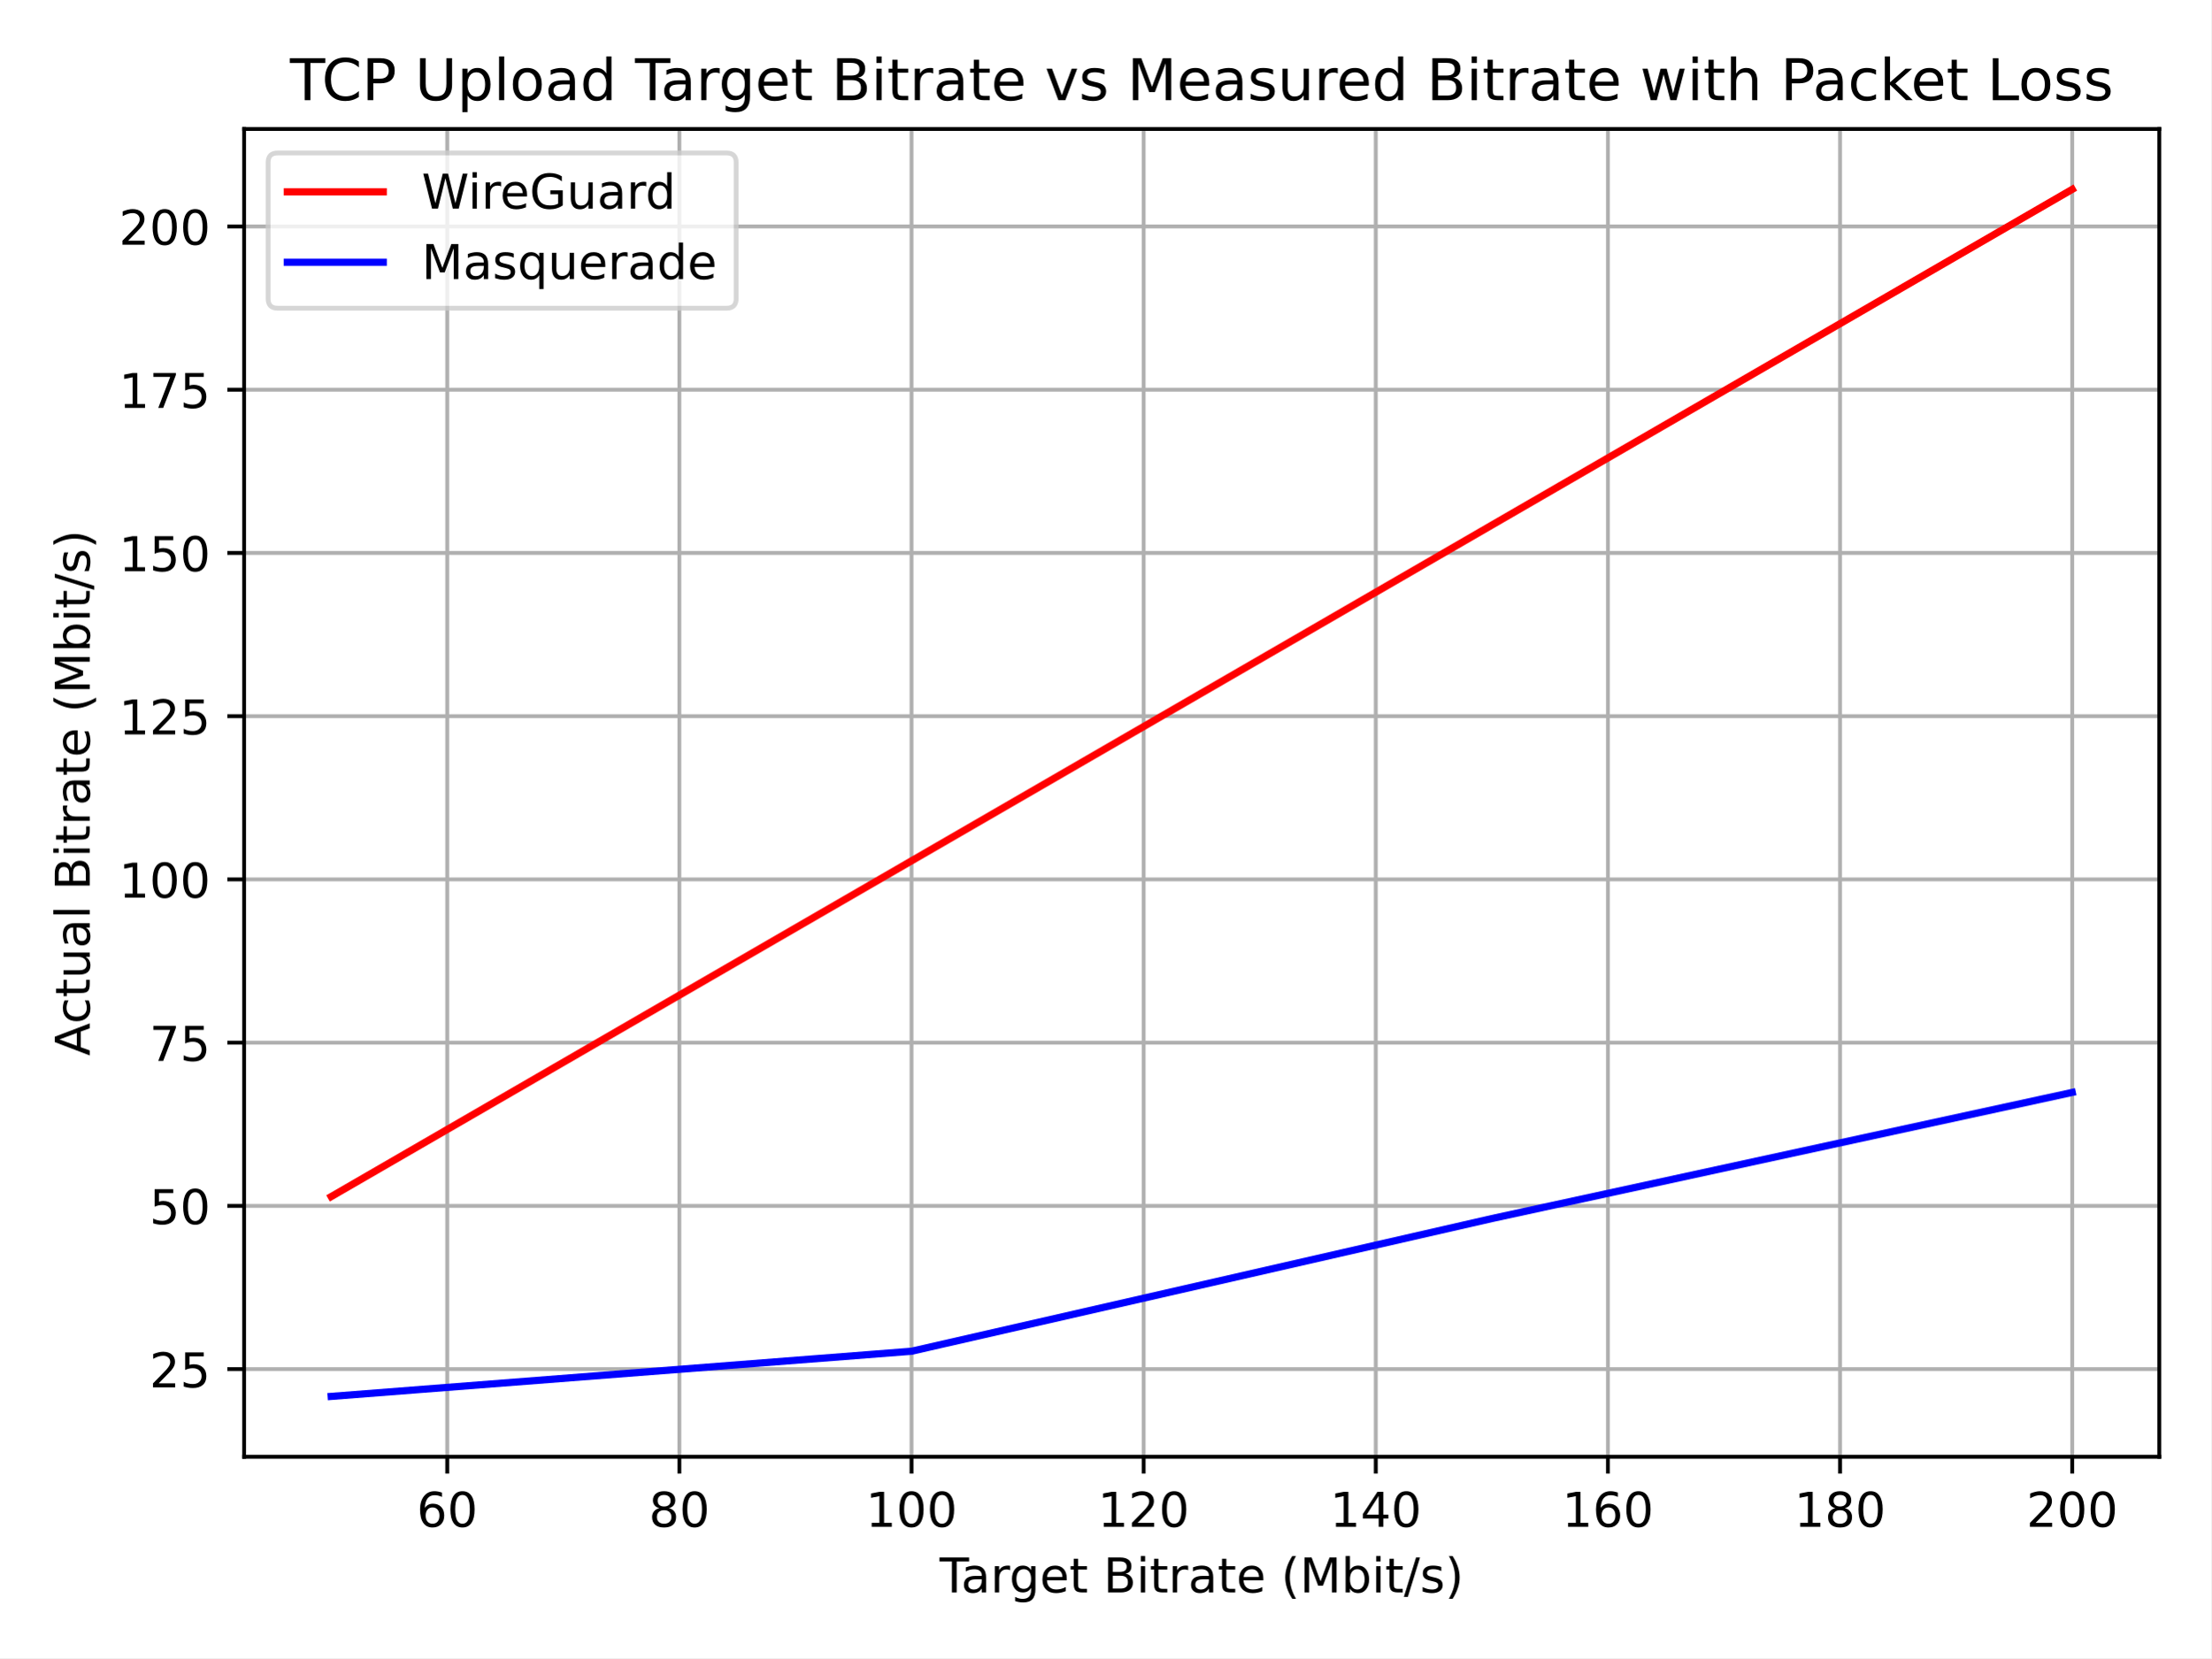
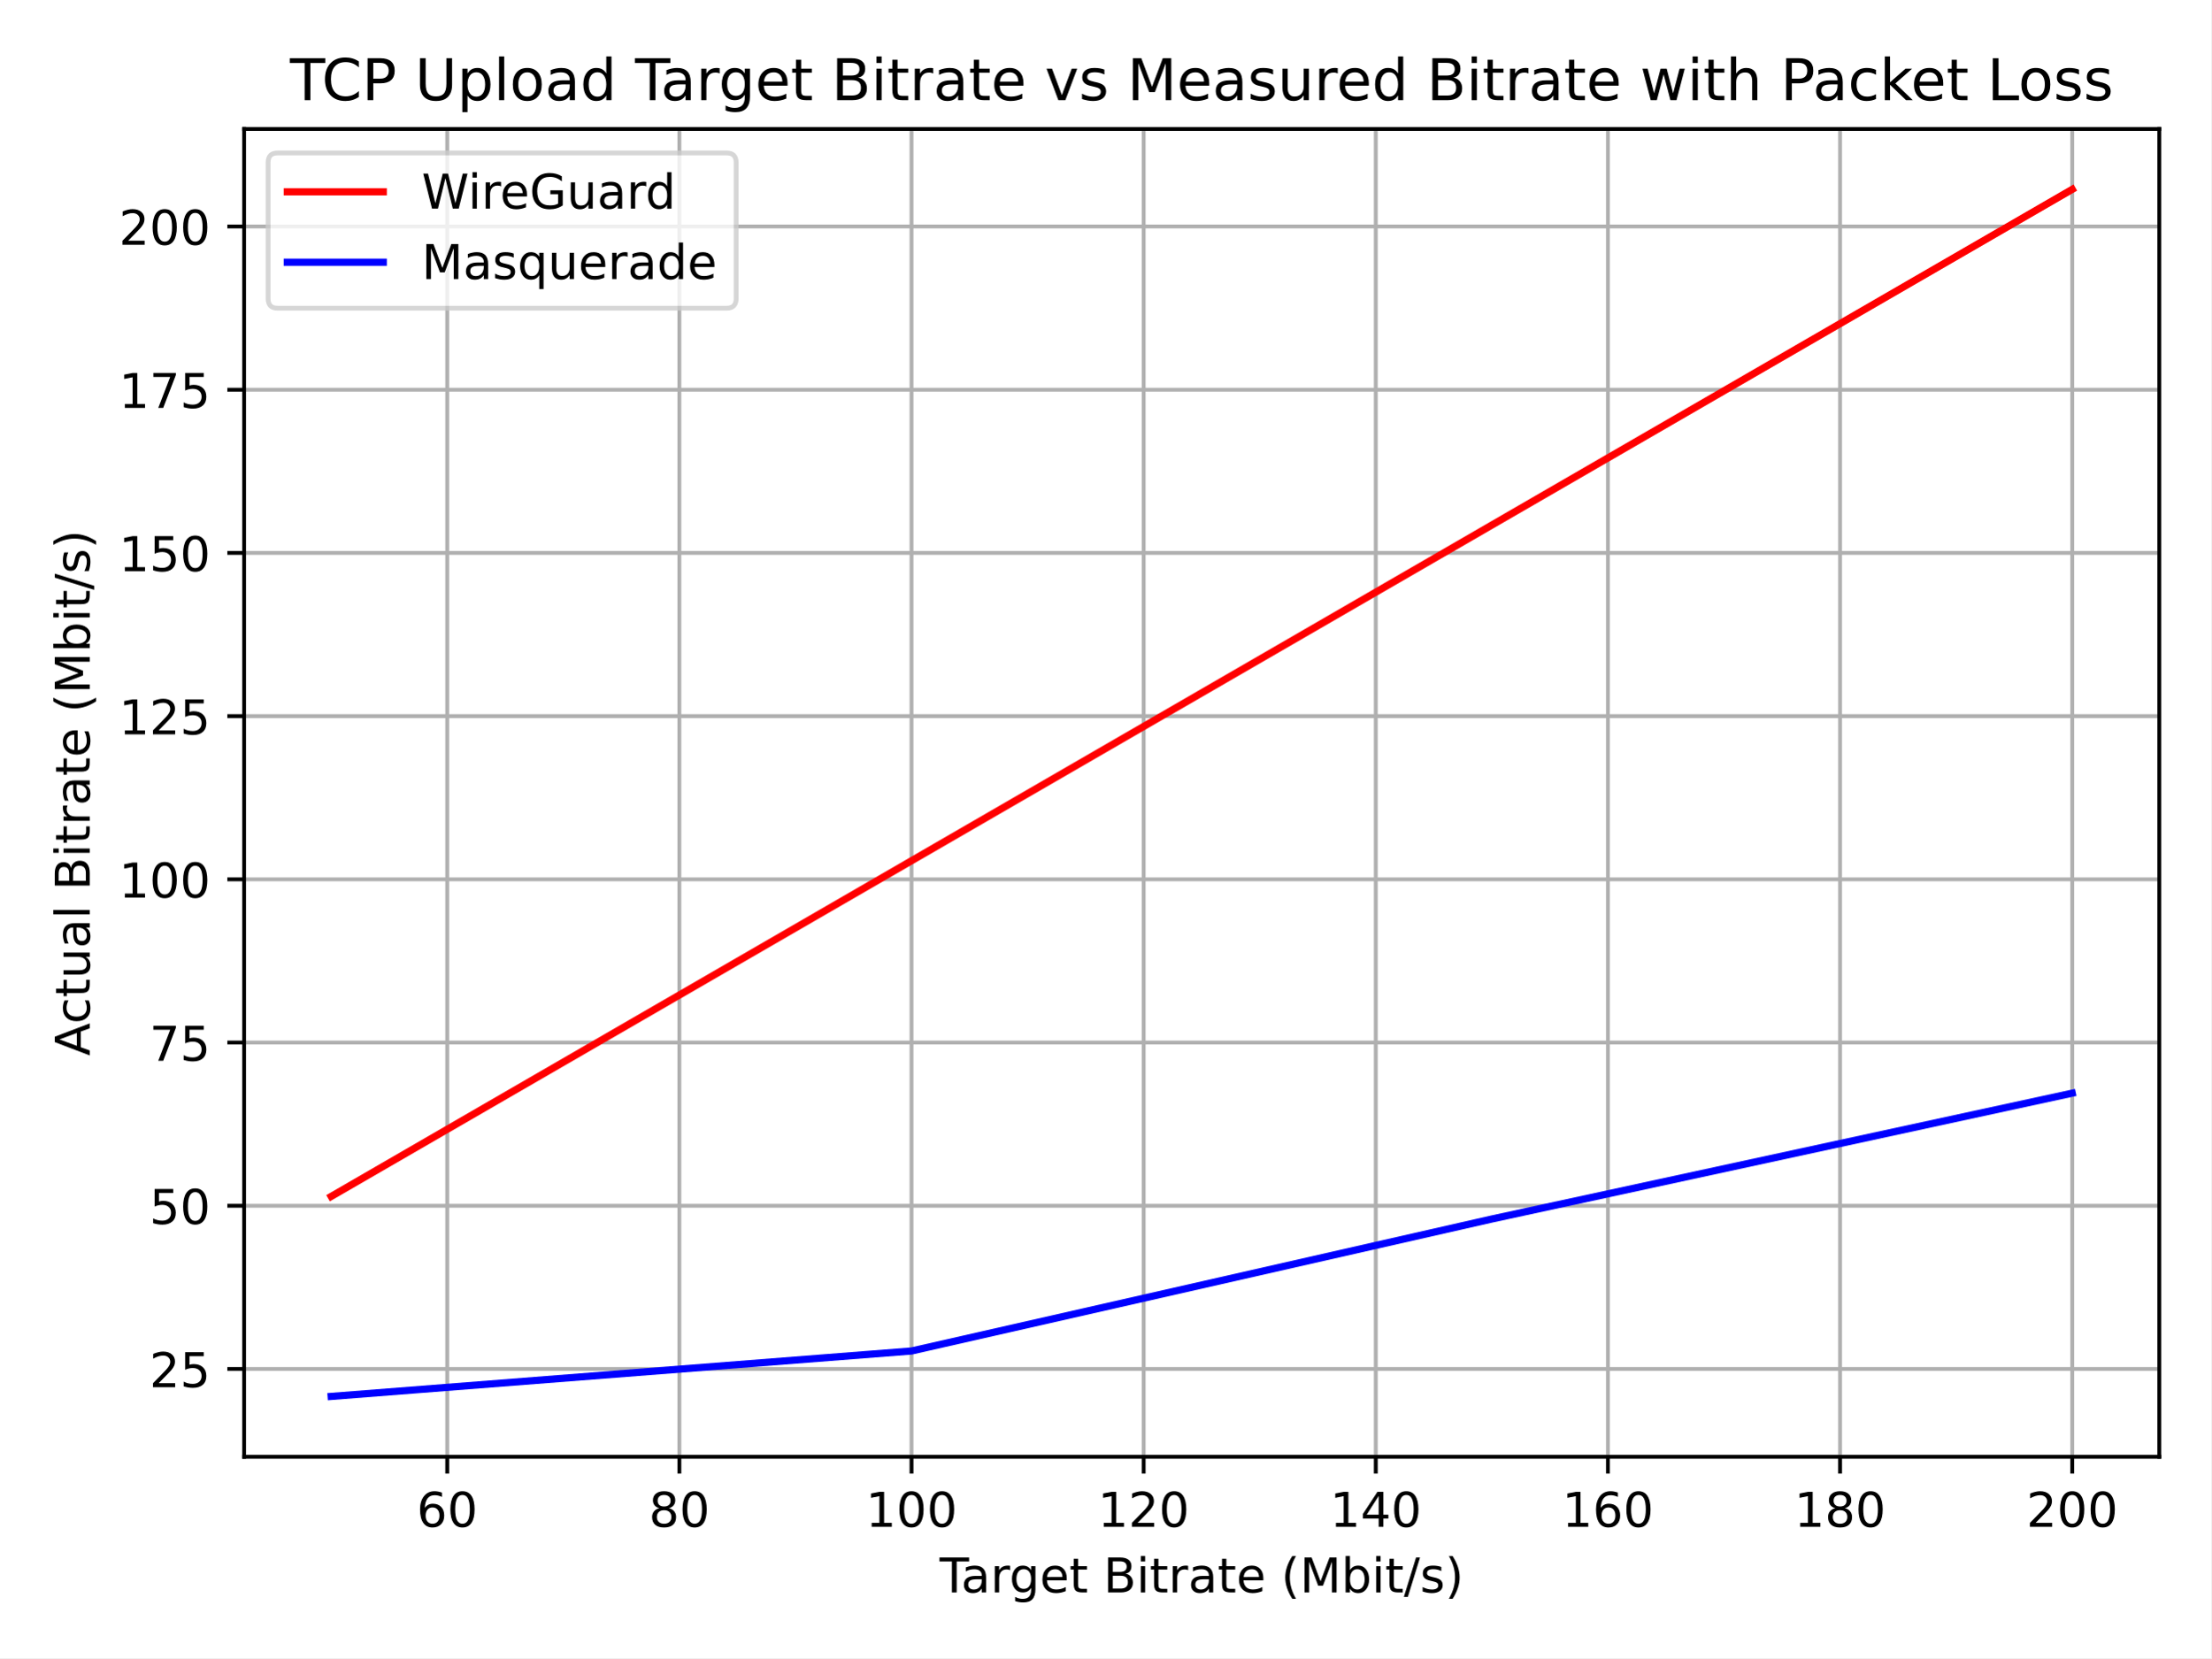
<svg xmlns="http://www.w3.org/2000/svg" xmlns:xlink="http://www.w3.org/1999/xlink" width="460.8pt" height="345.6pt" viewBox="0 0 460.8 345.6" version="1.1">
  <defs>
    <style type="text/css">*{stroke-linejoin: round; stroke-linecap: butt}</style>
  </defs>
  <g id="figure_1">
    <g id="patch_1">
      <path d="M 0 345.6  L 460.8 345.6  L 460.8 0  L 0 0  z " style="fill: #ffffff" />
    </g>
    <g id="axes_1">
      <g id="patch_2">
        <path d="M 50.87 303.64  L 450 303.64  L 450 26.88  L 50.87 26.88  z " style="fill: #ffffff" />
      </g>
      <g id="matplotlib.axis_1">
        <g id="xtick_1">
          <g id="line2d_1">
-             <path d="M 93.202 303.64  L 93.202 26.88  " clip-path="url(#pe7ff0ee450)" style="fill: none; stroke: #b0b0b0; stroke-width: 0.8; stroke-linecap: square" />
+             <path d="M 93.202 303.64  L 93.202 26.88  " clip-path="url(#p9ae1951815)" style="fill: none; stroke: #b0b0b0; stroke-width: 0.8; stroke-linecap: square" />
          </g>
          <g id="line2d_2">
            <defs>
-               <path id="m11674477fb" d="M 0 0  L 0 3.5  " style="stroke: #000000; stroke-width: 0.8" />
+               <path id="m616e48f72e" d="M 0 0  L 0 3.5  " style="stroke: #000000; stroke-width: 0.8" />
            </defs>
            <g>
-               <use xlink:href="#m11674477fb" x="93.202" y="303.64" style="stroke: #000000; stroke-width: 0.8" />
+               <use xlink:href="#m616e48f72e" x="93.202" y="303.64" style="stroke: #000000; stroke-width: 0.8" />
            </g>
          </g>
          <g id="text_1">
            <g transform="translate(86.83947 318.2384) scale(0.1 -0.1)">
              <defs>
                <path id="DejaVuSans-36" d="M 2113 2584  Q 1688 2584 1439 2293  Q 1191 2003 1191 1497  Q 1191 994 1439 701  Q 1688 409 2113 409  Q 2538 409 2786 701  Q 3034 994 3034 1497  Q 3034 2003 2786 2293  Q 2538 2584 2113 2584  z M 3366 4563  L 3366 3988  Q 3128 4100 2886 4159  Q 2644 4219 2406 4219  Q 1781 4219 1451 3797  Q 1122 3375 1075 2522  Q 1259 2794 1537 2939  Q 1816 3084 2150 3084  Q 2853 3084 3261 2657  Q 3669 2231 3669 1497  Q 3669 778 3244 343  Q 2819 -91 2113 -91  Q 1303 -91 875 529  Q 447 1150 447 2328  Q 447 3434 972 4092  Q 1497 4750 2381 4750  Q 2619 4750 2861 4703  Q 3103 4656 3366 4563  z " transform="scale(0.015625)" />
                <path id="DejaVuSans-30" d="M 2034 4250  Q 1547 4250 1301 3770  Q 1056 3291 1056 2328  Q 1056 1369 1301 889  Q 1547 409 2034 409  Q 2525 409 2770 889  Q 3016 1369 3016 2328  Q 3016 3291 2770 3770  Q 2525 4250 2034 4250  z M 2034 4750  Q 2819 4750 3233 4129  Q 3647 3509 3647 2328  Q 3647 1150 3233 529  Q 2819 -91 2034 -91  Q 1250 -91 836 529  Q 422 1150 422 2328  Q 422 3509 836 4129  Q 1250 4750 2034 4750  z " transform="scale(0.015625)" />
              </defs>
              <use xlink:href="#DejaVuSans-36" />
              <use xlink:href="#DejaVuSans-30" x="63.623" />
            </g>
          </g>
        </g>
        <g id="xtick_2">
          <g id="line2d_3">
-             <path d="M 141.581 303.64  L 141.581 26.88  " clip-path="url(#pe7ff0ee450)" style="fill: none; stroke: #b0b0b0; stroke-width: 0.8; stroke-linecap: square" />
+             <path d="M 141.581 303.64  L 141.581 26.88  " clip-path="url(#p9ae1951815)" style="fill: none; stroke: #b0b0b0; stroke-width: 0.8; stroke-linecap: square" />
          </g>
          <g id="line2d_4">
            <g>
-               <use xlink:href="#m11674477fb" x="141.581" y="303.64" style="stroke: #000000; stroke-width: 0.8" />
+               <use xlink:href="#m616e48f72e" x="141.581" y="303.64" style="stroke: #000000; stroke-width: 0.8" />
            </g>
          </g>
          <g id="text_2">
            <g transform="translate(135.2189 318.2384) scale(0.1 -0.1)">
              <defs>
                <path id="DejaVuSans-38" d="M 2034 2216  Q 1584 2216 1326 1975  Q 1069 1734 1069 1313  Q 1069 891 1326 650  Q 1584 409 2034 409  Q 2484 409 2743 651  Q 3003 894 3003 1313  Q 3003 1734 2745 1975  Q 2488 2216 2034 2216  z M 1403 2484  Q 997 2584 770 2862  Q 544 3141 544 3541  Q 544 4100 942 4425  Q 1341 4750 2034 4750  Q 2731 4750 3128 4425  Q 3525 4100 3525 3541  Q 3525 3141 3298 2862  Q 3072 2584 2669 2484  Q 3125 2378 3379 2068  Q 3634 1759 3634 1313  Q 3634 634 3220 271  Q 2806 -91 2034 -91  Q 1263 -91 848 271  Q 434 634 434 1313  Q 434 1759 690 2068  Q 947 2378 1403 2484  z M 1172 3481  Q 1172 3119 1398 2916  Q 1625 2713 2034 2713  Q 2441 2713 2670 2916  Q 2900 3119 2900 3481  Q 2900 3844 2670 4047  Q 2441 4250 2034 4250  Q 1625 4250 1398 4047  Q 1172 3844 1172 3481  z " transform="scale(0.015625)" />
              </defs>
              <use xlink:href="#DejaVuSans-38" />
              <use xlink:href="#DejaVuSans-30" x="63.623" />
            </g>
          </g>
        </g>
        <g id="xtick_3">
          <g id="line2d_5">
-             <path d="M 189.961 303.64  L 189.961 26.88  " clip-path="url(#pe7ff0ee450)" style="fill: none; stroke: #b0b0b0; stroke-width: 0.8; stroke-linecap: square" />
+             <path d="M 189.961 303.64  L 189.961 26.88  " clip-path="url(#p9ae1951815)" style="fill: none; stroke: #b0b0b0; stroke-width: 0.8; stroke-linecap: square" />
          </g>
          <g id="line2d_6">
            <g>
-               <use xlink:href="#m11674477fb" x="189.961" y="303.64" style="stroke: #000000; stroke-width: 0.8" />
+               <use xlink:href="#m616e48f72e" x="189.961" y="303.64" style="stroke: #000000; stroke-width: 0.8" />
            </g>
          </g>
          <g id="text_3">
            <g transform="translate(180.417 318.2384) scale(0.1 -0.1)">
              <defs>
                <path id="DejaVuSans-31" d="M 794 531  L 1825 531  L 1825 4091  L 703 3866  L 703 4441  L 1819 4666  L 2450 4666  L 2450 531  L 3481 531  L 3481 0  L 794 0  L 794 531  z " transform="scale(0.015625)" />
              </defs>
              <use xlink:href="#DejaVuSans-31" />
              <use xlink:href="#DejaVuSans-30" x="63.623" />
              <use xlink:href="#DejaVuSans-30" x="127.246" />
            </g>
          </g>
        </g>
        <g id="xtick_4">
          <g id="line2d_7">
-             <path d="M 238.34 303.64  L 238.34 26.88  " clip-path="url(#pe7ff0ee450)" style="fill: none; stroke: #b0b0b0; stroke-width: 0.8; stroke-linecap: square" />
+             <path d="M 238.34 303.64  L 238.34 26.88  " clip-path="url(#p9ae1951815)" style="fill: none; stroke: #b0b0b0; stroke-width: 0.8; stroke-linecap: square" />
          </g>
          <g id="line2d_8">
            <g>
-               <use xlink:href="#m11674477fb" x="238.34" y="303.64" style="stroke: #000000; stroke-width: 0.8" />
+               <use xlink:href="#m616e48f72e" x="238.34" y="303.64" style="stroke: #000000; stroke-width: 0.8" />
            </g>
          </g>
          <g id="text_4">
            <g transform="translate(228.7964 318.2384) scale(0.1 -0.1)">
              <defs>
                <path id="DejaVuSans-32" d="M 1228 531  L 3431 531  L 3431 0  L 469 0  L 469 531  Q 828 903 1448 1529  Q 2069 2156 2228 2338  Q 2531 2678 2651 2914  Q 2772 3150 2772 3378  Q 2772 3750 2511 3984  Q 2250 4219 1831 4219  Q 1534 4219 1204 4116  Q 875 4013 500 3803  L 500 4441  Q 881 4594 1212 4672  Q 1544 4750 1819 4750  Q 2544 4750 2975 4387  Q 3406 4025 3406 3419  Q 3406 3131 3298 2873  Q 3191 2616 2906 2266  Q 2828 2175 2409 1742  Q 1991 1309 1228 531  z " transform="scale(0.015625)" />
              </defs>
              <use xlink:href="#DejaVuSans-31" />
              <use xlink:href="#DejaVuSans-32" x="63.623" />
              <use xlink:href="#DejaVuSans-30" x="127.246" />
            </g>
          </g>
        </g>
        <g id="xtick_5">
          <g id="line2d_9">
-             <path d="M 286.72 303.64  L 286.72 26.88  " clip-path="url(#pe7ff0ee450)" style="fill: none; stroke: #b0b0b0; stroke-width: 0.8; stroke-linecap: square" />
+             <path d="M 286.72 303.64  L 286.72 26.88  " clip-path="url(#p9ae1951815)" style="fill: none; stroke: #b0b0b0; stroke-width: 0.8; stroke-linecap: square" />
          </g>
          <g id="line2d_10">
            <g>
-               <use xlink:href="#m11674477fb" x="286.72" y="303.64" style="stroke: #000000; stroke-width: 0.8" />
+               <use xlink:href="#m616e48f72e" x="286.72" y="303.64" style="stroke: #000000; stroke-width: 0.8" />
            </g>
          </g>
          <g id="text_5">
            <g transform="translate(277.1758 318.2384) scale(0.1 -0.1)">
              <defs>
                <path id="DejaVuSans-34" d="M 2419 4116  L 825 1625  L 2419 1625  L 2419 4116  z M 2253 4666  L 3047 4666  L 3047 1625  L 3713 1625  L 3713 1100  L 3047 1100  L 3047 0  L 2419 0  L 2419 1100  L 313 1100  L 313 1709  L 2253 4666  z " transform="scale(0.015625)" />
              </defs>
              <use xlink:href="#DejaVuSans-31" />
              <use xlink:href="#DejaVuSans-34" x="63.623" />
              <use xlink:href="#DejaVuSans-30" x="127.246" />
            </g>
          </g>
        </g>
        <g id="xtick_6">
          <g id="line2d_11">
-             <path d="M 335.099 303.64  L 335.099 26.88  " clip-path="url(#pe7ff0ee450)" style="fill: none; stroke: #b0b0b0; stroke-width: 0.8; stroke-linecap: square" />
+             <path d="M 335.099 303.64  L 335.099 26.88  " clip-path="url(#p9ae1951815)" style="fill: none; stroke: #b0b0b0; stroke-width: 0.8; stroke-linecap: square" />
          </g>
          <g id="line2d_12">
            <g>
-               <use xlink:href="#m11674477fb" x="335.099" y="303.64" style="stroke: #000000; stroke-width: 0.8" />
+               <use xlink:href="#m616e48f72e" x="335.099" y="303.64" style="stroke: #000000; stroke-width: 0.8" />
            </g>
          </g>
          <g id="text_6">
            <g transform="translate(325.5552 318.2384) scale(0.1 -0.1)">
              <use xlink:href="#DejaVuSans-31" />
              <use xlink:href="#DejaVuSans-36" x="63.623" />
              <use xlink:href="#DejaVuSans-30" x="127.246" />
            </g>
          </g>
        </g>
        <g id="xtick_7">
          <g id="line2d_13">
-             <path d="M 383.478 303.64  L 383.478 26.88  " clip-path="url(#pe7ff0ee450)" style="fill: none; stroke: #b0b0b0; stroke-width: 0.8; stroke-linecap: square" />
+             <path d="M 383.478 303.64  L 383.478 26.88  " clip-path="url(#p9ae1951815)" style="fill: none; stroke: #b0b0b0; stroke-width: 0.8; stroke-linecap: square" />
          </g>
          <g id="line2d_14">
            <g>
-               <use xlink:href="#m11674477fb" x="383.478" y="303.64" style="stroke: #000000; stroke-width: 0.8" />
+               <use xlink:href="#m616e48f72e" x="383.478" y="303.64" style="stroke: #000000; stroke-width: 0.8" />
            </g>
          </g>
          <g id="text_7">
            <g transform="translate(373.9346 318.2384) scale(0.1 -0.1)">
              <use xlink:href="#DejaVuSans-31" />
              <use xlink:href="#DejaVuSans-38" x="63.623" />
              <use xlink:href="#DejaVuSans-30" x="127.246" />
            </g>
          </g>
        </g>
        <g id="xtick_8">
          <g id="line2d_15">
-             <path d="M 431.858 303.64  L 431.858 26.88  " clip-path="url(#pe7ff0ee450)" style="fill: none; stroke: #b0b0b0; stroke-width: 0.8; stroke-linecap: square" />
+             <path d="M 431.858 303.64  L 431.858 26.88  " clip-path="url(#p9ae1951815)" style="fill: none; stroke: #b0b0b0; stroke-width: 0.8; stroke-linecap: square" />
          </g>
          <g id="line2d_16">
            <g>
-               <use xlink:href="#m11674477fb" x="431.858" y="303.64" style="stroke: #000000; stroke-width: 0.8" />
+               <use xlink:href="#m616e48f72e" x="431.858" y="303.64" style="stroke: #000000; stroke-width: 0.8" />
            </g>
          </g>
          <g id="text_8">
            <g transform="translate(422.314 318.2384) scale(0.1 -0.1)">
              <use xlink:href="#DejaVuSans-32" />
              <use xlink:href="#DejaVuSans-30" x="63.623" />
              <use xlink:href="#DejaVuSans-30" x="127.246" />
            </g>
          </g>
        </g>
        <g id="text_9">
          <g transform="translate(195.8209 331.9166) scale(0.1 -0.1)">
            <defs>
              <path id="DejaVuSans-54" d="M -19 4666  L 3928 4666  L 3928 4134  L 2272 4134  L 2272 0  L 1638 0  L 1638 4134  L -19 4134  L -19 4666  z " transform="scale(0.015625)" />
              <path id="DejaVuSans-61" d="M 2194 1759  Q 1497 1759 1228 1600  Q 959 1441 959 1056  Q 959 750 1161 570  Q 1363 391 1709 391  Q 2188 391 2477 730  Q 2766 1069 2766 1631  L 2766 1759  L 2194 1759  z M 3341 1997  L 3341 0  L 2766 0  L 2766 531  Q 2569 213 2275 61  Q 1981 -91 1556 -91  Q 1019 -91 701 211  Q 384 513 384 1019  Q 384 1609 779 1909  Q 1175 2209 1959 2209  L 2766 2209  L 2766 2266  Q 2766 2663 2505 2880  Q 2244 3097 1772 3097  Q 1472 3097 1187 3025  Q 903 2953 641 2809  L 641 3341  Q 956 3463 1253 3523  Q 1550 3584 1831 3584  Q 2591 3584 2966 3190  Q 3341 2797 3341 1997  z " transform="scale(0.015625)" />
              <path id="DejaVuSans-72" d="M 2631 2963  Q 2534 3019 2420 3045  Q 2306 3072 2169 3072  Q 1681 3072 1420 2755  Q 1159 2438 1159 1844  L 1159 0  L 581 0  L 581 3500  L 1159 3500  L 1159 2956  Q 1341 3275 1631 3429  Q 1922 3584 2338 3584  Q 2397 3584 2469 3576  Q 2541 3569 2628 3553  L 2631 2963  z " transform="scale(0.015625)" />
              <path id="DejaVuSans-67" d="M 2906 1791  Q 2906 2416 2648 2759  Q 2391 3103 1925 3103  Q 1463 3103 1205 2759  Q 947 2416 947 1791  Q 947 1169 1205 825  Q 1463 481 1925 481  Q 2391 481 2648 825  Q 2906 1169 2906 1791  z M 3481 434  Q 3481 -459 3084 -895  Q 2688 -1331 1869 -1331  Q 1566 -1331 1297 -1286  Q 1028 -1241 775 -1147  L 775 -588  Q 1028 -725 1275 -790  Q 1522 -856 1778 -856  Q 2344 -856 2625 -561  Q 2906 -266 2906 331  L 2906 616  Q 2728 306 2450 153  Q 2172 0 1784 0  Q 1141 0 747 490  Q 353 981 353 1791  Q 353 2603 747 3093  Q 1141 3584 1784 3584  Q 2172 3584 2450 3431  Q 2728 3278 2906 2969  L 2906 3500  L 3481 3500  L 3481 434  z " transform="scale(0.015625)" />
              <path id="DejaVuSans-65" d="M 3597 1894  L 3597 1613  L 953 1613  Q 991 1019 1311 708  Q 1631 397 2203 397  Q 2534 397 2845 478  Q 3156 559 3463 722  L 3463 178  Q 3153 47 2828 -22  Q 2503 -91 2169 -91  Q 1331 -91 842 396  Q 353 884 353 1716  Q 353 2575 817 3079  Q 1281 3584 2069 3584  Q 2775 3584 3186 3129  Q 3597 2675 3597 1894  z M 3022 2063  Q 3016 2534 2758 2815  Q 2500 3097 2075 3097  Q 1594 3097 1305 2825  Q 1016 2553 972 2059  L 3022 2063  z " transform="scale(0.015625)" />
              <path id="DejaVuSans-74" d="M 1172 4494  L 1172 3500  L 2356 3500  L 2356 3053  L 1172 3053  L 1172 1153  Q 1172 725 1289 603  Q 1406 481 1766 481  L 2356 481  L 2356 0  L 1766 0  Q 1100 0 847 248  Q 594 497 594 1153  L 594 3053  L 172 3053  L 172 3500  L 594 3500  L 594 4494  L 1172 4494  z " transform="scale(0.015625)" />
              <path id="DejaVuSans-20" transform="scale(0.015625)" />
              <path id="DejaVuSans-42" d="M 1259 2228  L 1259 519  L 2272 519  Q 2781 519 3026 730  Q 3272 941 3272 1375  Q 3272 1813 3026 2020  Q 2781 2228 2272 2228  L 1259 2228  z M 1259 4147  L 1259 2741  L 2194 2741  Q 2656 2741 2882 2914  Q 3109 3088 3109 3444  Q 3109 3797 2882 3972  Q 2656 4147 2194 4147  L 1259 4147  z M 628 4666  L 2241 4666  Q 2963 4666 3353 4366  Q 3744 4066 3744 3513  Q 3744 3084 3544 2831  Q 3344 2578 2956 2516  Q 3422 2416 3680 2098  Q 3938 1781 3938 1306  Q 3938 681 3513 340  Q 3088 0 2303 0  L 628 0  L 628 4666  z " transform="scale(0.015625)" />
              <path id="DejaVuSans-69" d="M 603 3500  L 1178 3500  L 1178 0  L 603 0  L 603 3500  z M 603 4863  L 1178 4863  L 1178 4134  L 603 4134  L 603 4863  z " transform="scale(0.015625)" />
              <path id="DejaVuSans-28" d="M 1984 4856  Q 1566 4138 1362 3434  Q 1159 2731 1159 2009  Q 1159 1288 1364 580  Q 1569 -128 1984 -844  L 1484 -844  Q 1016 -109 783 600  Q 550 1309 550 2009  Q 550 2706 781 3412  Q 1013 4119 1484 4856  L 1984 4856  z " transform="scale(0.015625)" />
              <path id="DejaVuSans-4d" d="M 628 4666  L 1569 4666  L 2759 1491  L 3956 4666  L 4897 4666  L 4897 0  L 4281 0  L 4281 4097  L 3078 897  L 2444 897  L 1241 4097  L 1241 0  L 628 0  L 628 4666  z " transform="scale(0.015625)" />
              <path id="DejaVuSans-62" d="M 3116 1747  Q 3116 2381 2855 2742  Q 2594 3103 2138 3103  Q 1681 3103 1420 2742  Q 1159 2381 1159 1747  Q 1159 1113 1420 752  Q 1681 391 2138 391  Q 2594 391 2855 752  Q 3116 1113 3116 1747  z M 1159 2969  Q 1341 3281 1617 3432  Q 1894 3584 2278 3584  Q 2916 3584 3314 3078  Q 3713 2572 3713 1747  Q 3713 922 3314 415  Q 2916 -91 2278 -91  Q 1894 -91 1617 61  Q 1341 213 1159 525  L 1159 0  L 581 0  L 581 4863  L 1159 4863  L 1159 2969  z " transform="scale(0.015625)" />
              <path id="DejaVuSans-2f" d="M 1625 4666  L 2156 4666  L 531 -594  L 0 -594  L 1625 4666  z " transform="scale(0.015625)" />
              <path id="DejaVuSans-73" d="M 2834 3397  L 2834 2853  Q 2591 2978 2328 3040  Q 2066 3103 1784 3103  Q 1356 3103 1142 2972  Q 928 2841 928 2578  Q 928 2378 1081 2264  Q 1234 2150 1697 2047  L 1894 2003  Q 2506 1872 2764 1633  Q 3022 1394 3022 966  Q 3022 478 2636 193  Q 2250 -91 1575 -91  Q 1294 -91 989 -36  Q 684 19 347 128  L 347 722  Q 666 556 975 473  Q 1284 391 1588 391  Q 1994 391 2212 530  Q 2431 669 2431 922  Q 2431 1156 2273 1281  Q 2116 1406 1581 1522  L 1381 1569  Q 847 1681 609 1914  Q 372 2147 372 2553  Q 372 3047 722 3315  Q 1072 3584 1716 3584  Q 2034 3584 2315 3537  Q 2597 3491 2834 3397  z " transform="scale(0.015625)" />
              <path id="DejaVuSans-29" d="M 513 4856  L 1013 4856  Q 1481 4119 1714 3412  Q 1947 2706 1947 2009  Q 1947 1309 1714 600  Q 1481 -109 1013 -844  L 513 -844  Q 928 -128 1133 580  Q 1338 1288 1338 2009  Q 1338 2731 1133 3434  Q 928 4138 513 4856  z " transform="scale(0.015625)" />
            </defs>
            <use xlink:href="#DejaVuSans-54" />
            <use xlink:href="#DejaVuSans-61" x="44.584" />
            <use xlink:href="#DejaVuSans-72" x="105.863" />
            <use xlink:href="#DejaVuSans-67" x="145.227" />
            <use xlink:href="#DejaVuSans-65" x="208.703" />
            <use xlink:href="#DejaVuSans-74" x="270.227" />
            <use xlink:href="#DejaVuSans-20" x="309.436" />
            <use xlink:href="#DejaVuSans-42" x="341.223" />
            <use xlink:href="#DejaVuSans-69" x="409.826" />
            <use xlink:href="#DejaVuSans-74" x="437.609" />
            <use xlink:href="#DejaVuSans-72" x="476.818" />
            <use xlink:href="#DejaVuSans-61" x="517.932" />
            <use xlink:href="#DejaVuSans-74" x="579.211" />
            <use xlink:href="#DejaVuSans-65" x="618.42" />
            <use xlink:href="#DejaVuSans-20" x="679.943" />
            <use xlink:href="#DejaVuSans-28" x="711.73" />
            <use xlink:href="#DejaVuSans-4d" x="750.744" />
            <use xlink:href="#DejaVuSans-62" x="837.023" />
            <use xlink:href="#DejaVuSans-69" x="900.5" />
            <use xlink:href="#DejaVuSans-74" x="928.283" />
            <use xlink:href="#DejaVuSans-2f" x="967.492" />
            <use xlink:href="#DejaVuSans-73" x="1001.184" />
            <use xlink:href="#DejaVuSans-29" x="1053.283" />
          </g>
        </g>
      </g>
      <g id="matplotlib.axis_2">
        <g id="ytick_1">
          <g id="line2d_17">
-             <path d="M 50.87 285.373  L 450 285.373  " clip-path="url(#pe7ff0ee450)" style="fill: none; stroke: #b0b0b0; stroke-width: 0.8; stroke-linecap: square" />
+             <path d="M 50.87 285.334  L 450 285.334  " clip-path="url(#p9ae1951815)" style="fill: none; stroke: #b0b0b0; stroke-width: 0.8; stroke-linecap: square" />
          </g>
          <g id="line2d_18">
            <defs>
-               <path id="me72eab9770" d="M 0 0  L -3.5 0  " style="stroke: #000000; stroke-width: 0.8" />
+               <path id="mc915c64bd0" d="M 0 0  L -3.5 0  " style="stroke: #000000; stroke-width: 0.8" />
            </defs>
            <g>
-               <use xlink:href="#me72eab9770" x="50.87" y="285.373" style="stroke: #000000; stroke-width: 0.8" />
+               <use xlink:href="#mc915c64bd0" x="50.87" y="285.334" style="stroke: #000000; stroke-width: 0.8" />
            </g>
          </g>
          <g id="text_10">
-             <g transform="translate(31.145 289.1725) scale(0.1 -0.1)">
+             <g transform="translate(31.145 289.1336) scale(0.1 -0.1)">
              <defs>
                <path id="DejaVuSans-35" d="M 691 4666  L 3169 4666  L 3169 4134  L 1269 4134  L 1269 2991  Q 1406 3038 1543 3061  Q 1681 3084 1819 3084  Q 2600 3084 3056 2656  Q 3513 2228 3513 1497  Q 3513 744 3044 326  Q 2575 -91 1722 -91  Q 1428 -91 1123 -41  Q 819 9 494 109  L 494 744  Q 775 591 1075 516  Q 1375 441 1709 441  Q 2250 441 2565 725  Q 2881 1009 2881 1497  Q 2881 1984 2565 2268  Q 2250 2553 1709 2553  Q 1456 2553 1204 2497  Q 953 2441 691 2322  L 691 4666  z " transform="scale(0.015625)" />
              </defs>
              <use xlink:href="#DejaVuSans-32" />
              <use xlink:href="#DejaVuSans-35" x="63.623" />
            </g>
          </g>
        </g>
        <g id="ytick_2">
          <g id="line2d_19">
-             <path d="M 50.87 251.348  L 450 251.348  " clip-path="url(#pe7ff0ee450)" style="fill: none; stroke: #b0b0b0; stroke-width: 0.8; stroke-linecap: square" />
+             <path d="M 50.87 251.316  L 450 251.316  " clip-path="url(#p9ae1951815)" style="fill: none; stroke: #b0b0b0; stroke-width: 0.8; stroke-linecap: square" />
          </g>
          <g id="line2d_20">
            <g>
-               <use xlink:href="#me72eab9770" x="50.87" y="251.348" style="stroke: #000000; stroke-width: 0.8" />
+               <use xlink:href="#mc915c64bd0" x="50.87" y="251.316" style="stroke: #000000; stroke-width: 0.8" />
            </g>
          </g>
          <g id="text_11">
-             <g transform="translate(31.145 255.1474) scale(0.1 -0.1)">
+             <g transform="translate(31.145 255.1155) scale(0.1 -0.1)">
              <use xlink:href="#DejaVuSans-35" />
              <use xlink:href="#DejaVuSans-30" x="63.623" />
            </g>
          </g>
        </g>
        <g id="ytick_3">
          <g id="line2d_21">
-             <path d="M 50.87 217.323  L 450 217.323  " clip-path="url(#pe7ff0ee450)" style="fill: none; stroke: #b0b0b0; stroke-width: 0.8; stroke-linecap: square" />
+             <path d="M 50.87 217.298  L 450 217.298  " clip-path="url(#p9ae1951815)" style="fill: none; stroke: #b0b0b0; stroke-width: 0.8; stroke-linecap: square" />
          </g>
          <g id="line2d_22">
            <g>
-               <use xlink:href="#me72eab9770" x="50.87" y="217.323" style="stroke: #000000; stroke-width: 0.8" />
+               <use xlink:href="#mc915c64bd0" x="50.87" y="217.298" style="stroke: #000000; stroke-width: 0.8" />
            </g>
          </g>
          <g id="text_12">
-             <g transform="translate(31.145 221.1223) scale(0.1 -0.1)">
+             <g transform="translate(31.145 221.0975) scale(0.1 -0.1)">
              <defs>
                <path id="DejaVuSans-37" d="M 525 4666  L 3525 4666  L 3525 4397  L 1831 0  L 1172 0  L 2766 4134  L 525 4134  L 525 4666  z " transform="scale(0.015625)" />
              </defs>
              <use xlink:href="#DejaVuSans-37" />
              <use xlink:href="#DejaVuSans-35" x="63.623" />
            </g>
          </g>
        </g>
        <g id="ytick_4">
          <g id="line2d_23">
-             <path d="M 50.87 183.298  L 450 183.298  " clip-path="url(#pe7ff0ee450)" style="fill: none; stroke: #b0b0b0; stroke-width: 0.8; stroke-linecap: square" />
+             <path d="M 50.87 183.28  L 450 183.28  " clip-path="url(#p9ae1951815)" style="fill: none; stroke: #b0b0b0; stroke-width: 0.8; stroke-linecap: square" />
          </g>
          <g id="line2d_24">
            <g>
-               <use xlink:href="#me72eab9770" x="50.87" y="183.298" style="stroke: #000000; stroke-width: 0.8" />
+               <use xlink:href="#mc915c64bd0" x="50.87" y="183.28" style="stroke: #000000; stroke-width: 0.8" />
            </g>
          </g>
          <g id="text_13">
-             <g transform="translate(24.7825 187.0973) scale(0.1 -0.1)">
+             <g transform="translate(24.7825 187.0794) scale(0.1 -0.1)">
              <use xlink:href="#DejaVuSans-31" />
              <use xlink:href="#DejaVuSans-30" x="63.623" />
              <use xlink:href="#DejaVuSans-30" x="127.246" />
            </g>
          </g>
        </g>
        <g id="ytick_5">
          <g id="line2d_25">
-             <path d="M 50.87 149.273  L 450 149.273  " clip-path="url(#pe7ff0ee450)" style="fill: none; stroke: #b0b0b0; stroke-width: 0.8; stroke-linecap: square" />
+             <path d="M 50.87 149.262  L 450 149.262  " clip-path="url(#p9ae1951815)" style="fill: none; stroke: #b0b0b0; stroke-width: 0.8; stroke-linecap: square" />
          </g>
          <g id="line2d_26">
            <g>
-               <use xlink:href="#me72eab9770" x="50.87" y="149.273" style="stroke: #000000; stroke-width: 0.8" />
+               <use xlink:href="#mc915c64bd0" x="50.87" y="149.262" style="stroke: #000000; stroke-width: 0.8" />
            </g>
          </g>
          <g id="text_14">
-             <g transform="translate(24.7825 153.0722) scale(0.1 -0.1)">
+             <g transform="translate(24.7825 153.0613) scale(0.1 -0.1)">
              <use xlink:href="#DejaVuSans-31" />
              <use xlink:href="#DejaVuSans-32" x="63.623" />
              <use xlink:href="#DejaVuSans-35" x="127.246" />
            </g>
          </g>
        </g>
        <g id="ytick_6">
          <g id="line2d_27">
-             <path d="M 50.87 115.248  L 450 115.248  " clip-path="url(#pe7ff0ee450)" style="fill: none; stroke: #b0b0b0; stroke-width: 0.8; stroke-linecap: square" />
+             <path d="M 50.87 115.244  L 450 115.244  " clip-path="url(#p9ae1951815)" style="fill: none; stroke: #b0b0b0; stroke-width: 0.8; stroke-linecap: square" />
          </g>
          <g id="line2d_28">
            <g>
-               <use xlink:href="#me72eab9770" x="50.87" y="115.248" style="stroke: #000000; stroke-width: 0.8" />
+               <use xlink:href="#mc915c64bd0" x="50.87" y="115.244" style="stroke: #000000; stroke-width: 0.8" />
            </g>
          </g>
          <g id="text_15">
-             <g transform="translate(24.7825 119.0471) scale(0.1 -0.1)">
+             <g transform="translate(24.7825 119.0432) scale(0.1 -0.1)">
              <use xlink:href="#DejaVuSans-31" />
              <use xlink:href="#DejaVuSans-35" x="63.623" />
              <use xlink:href="#DejaVuSans-30" x="127.246" />
            </g>
          </g>
        </g>
        <g id="ytick_7">
          <g id="line2d_29">
-             <path d="M 50.87 81.223  L 450 81.223  " clip-path="url(#pe7ff0ee450)" style="fill: none; stroke: #b0b0b0; stroke-width: 0.8; stroke-linecap: square" />
+             <path d="M 50.87 81.226  L 450 81.226  " clip-path="url(#p9ae1951815)" style="fill: none; stroke: #b0b0b0; stroke-width: 0.8; stroke-linecap: square" />
          </g>
          <g id="line2d_30">
            <g>
-               <use xlink:href="#me72eab9770" x="50.87" y="81.223" style="stroke: #000000; stroke-width: 0.8" />
+               <use xlink:href="#mc915c64bd0" x="50.87" y="81.226" style="stroke: #000000; stroke-width: 0.8" />
            </g>
          </g>
          <g id="text_16">
-             <g transform="translate(24.7825 85.022) scale(0.1 -0.1)">
+             <g transform="translate(24.7825 85.02517) scale(0.1 -0.1)">
              <use xlink:href="#DejaVuSans-31" />
              <use xlink:href="#DejaVuSans-37" x="63.623" />
              <use xlink:href="#DejaVuSans-35" x="127.246" />
            </g>
          </g>
        </g>
        <g id="ytick_8">
          <g id="line2d_31">
-             <path d="M 50.87 47.198  L 450 47.198  " clip-path="url(#pe7ff0ee450)" style="fill: none; stroke: #b0b0b0; stroke-width: 0.8; stroke-linecap: square" />
+             <path d="M 50.87 47.208  L 450 47.208  " clip-path="url(#p9ae1951815)" style="fill: none; stroke: #b0b0b0; stroke-width: 0.8; stroke-linecap: square" />
          </g>
          <g id="line2d_32">
            <g>
-               <use xlink:href="#me72eab9770" x="50.87" y="47.198" style="stroke: #000000; stroke-width: 0.8" />
+               <use xlink:href="#mc915c64bd0" x="50.87" y="47.208" style="stroke: #000000; stroke-width: 0.8" />
            </g>
          </g>
          <g id="text_17">
-             <g transform="translate(24.7825 50.99692) scale(0.1 -0.1)">
+             <g transform="translate(24.7825 51.0071) scale(0.1 -0.1)">
              <use xlink:href="#DejaVuSans-32" />
              <use xlink:href="#DejaVuSans-30" x="63.623" />
              <use xlink:href="#DejaVuSans-30" x="127.246" />
            </g>
          </g>
        </g>
        <g id="text_18">
          <g transform="translate(18.70281 220.0662) rotate(-90) scale(0.1 -0.1)">
            <defs>
              <path id="DejaVuSans-41" d="M 2188 4044  L 1331 1722  L 3047 1722  L 2188 4044  z M 1831 4666  L 2547 4666  L 4325 0  L 3669 0  L 3244 1197  L 1141 1197  L 716 0  L 50 0  L 1831 4666  z " transform="scale(0.015625)" />
              <path id="DejaVuSans-63" d="M 3122 3366  L 3122 2828  Q 2878 2963 2633 3030  Q 2388 3097 2138 3097  Q 1578 3097 1268 2742  Q 959 2388 959 1747  Q 959 1106 1268 751  Q 1578 397 2138 397  Q 2388 397 2633 464  Q 2878 531 3122 666  L 3122 134  Q 2881 22 2623 -34  Q 2366 -91 2075 -91  Q 1284 -91 818 406  Q 353 903 353 1747  Q 353 2603 823 3093  Q 1294 3584 2113 3584  Q 2378 3584 2631 3529  Q 2884 3475 3122 3366  z " transform="scale(0.015625)" />
              <path id="DejaVuSans-75" d="M 544 1381  L 544 3500  L 1119 3500  L 1119 1403  Q 1119 906 1312 657  Q 1506 409 1894 409  Q 2359 409 2629 706  Q 2900 1003 2900 1516  L 2900 3500  L 3475 3500  L 3475 0  L 2900 0  L 2900 538  Q 2691 219 2414 64  Q 2138 -91 1772 -91  Q 1169 -91 856 284  Q 544 659 544 1381  z M 1991 3584  L 1991 3584  z " transform="scale(0.015625)" />
              <path id="DejaVuSans-6c" d="M 603 4863  L 1178 4863  L 1178 0  L 603 0  L 603 4863  z " transform="scale(0.015625)" />
            </defs>
            <use xlink:href="#DejaVuSans-41" />
            <use xlink:href="#DejaVuSans-63" x="66.658" />
            <use xlink:href="#DejaVuSans-74" x="121.639" />
            <use xlink:href="#DejaVuSans-75" x="160.848" />
            <use xlink:href="#DejaVuSans-61" x="224.227" />
            <use xlink:href="#DejaVuSans-6c" x="285.506" />
            <use xlink:href="#DejaVuSans-20" x="313.289" />
            <use xlink:href="#DejaVuSans-42" x="345.076" />
            <use xlink:href="#DejaVuSans-69" x="413.68" />
            <use xlink:href="#DejaVuSans-74" x="441.463" />
            <use xlink:href="#DejaVuSans-72" x="480.672" />
            <use xlink:href="#DejaVuSans-61" x="521.785" />
            <use xlink:href="#DejaVuSans-74" x="583.064" />
            <use xlink:href="#DejaVuSans-65" x="622.273" />
            <use xlink:href="#DejaVuSans-20" x="683.797" />
            <use xlink:href="#DejaVuSans-28" x="715.584" />
            <use xlink:href="#DejaVuSans-4d" x="754.598" />
            <use xlink:href="#DejaVuSans-62" x="840.877" />
            <use xlink:href="#DejaVuSans-69" x="904.354" />
            <use xlink:href="#DejaVuSans-74" x="932.137" />
            <use xlink:href="#DejaVuSans-2f" x="971.346" />
            <use xlink:href="#DejaVuSans-73" x="1005.037" />
            <use xlink:href="#DejaVuSans-29" x="1057.137" />
          </g>
        </g>
      </g>
      <g id="line2d_33">
-         <path d="M 69.012 249.417  L 189.961 179.427  L 310.909 109.441  L 431.858 39.46  " clip-path="url(#pe7ff0ee450)" style="fill: none; stroke: #ff0000; stroke-width: 1.5; stroke-linecap: square" />
+         <path d="M 69.012 249.379  L 189.961 179.404  L 310.909 109.431  L 431.858 39.46  " clip-path="url(#p9ae1951815)" style="fill: none; stroke: #ff0000; stroke-width: 1.5; stroke-linecap: square" />
      </g>
      <g id="line2d_34">
-         <path d="M 69.012 291.06  L 189.961 281.645  L 310.909 253.988  L 431.858 227.696  " clip-path="url(#pe7ff0ee450)" style="fill: none; stroke: #0000ff; stroke-width: 1.5; stroke-linecap: square" />
+         <path d="M 69.012 291.06  L 189.961 281.59  L 310.909 254.08  L 431.858 227.852  " clip-path="url(#p9ae1951815)" style="fill: none; stroke: #0000ff; stroke-width: 1.5; stroke-linecap: square" />
      </g>
      <g id="patch_3">
        <path d="M 50.87 303.64  L 50.87 26.88  " style="fill: none; stroke: #000000; stroke-width: 0.8; stroke-linejoin: miter; stroke-linecap: square" />
      </g>
      <g id="patch_4">
        <path d="M 450 303.64  L 450 26.88  " style="fill: none; stroke: #000000; stroke-width: 0.8; stroke-linejoin: miter; stroke-linecap: square" />
      </g>
      <g id="patch_5">
        <path d="M 50.87 303.64  L 450 303.64  " style="fill: none; stroke: #000000; stroke-width: 0.8; stroke-linejoin: miter; stroke-linecap: square" />
      </g>
      <g id="patch_6">
        <path d="M 50.87 26.88  L 450 26.88  " style="fill: none; stroke: #000000; stroke-width: 0.8; stroke-linejoin: miter; stroke-linecap: square" />
      </g>
      <g id="text_19">
        <g transform="translate(60.41969 20.88) scale(0.12 -0.12)">
          <defs>
            <path id="DejaVuSans-43" d="M 4122 4306  L 4122 3641  Q 3803 3938 3442 4084  Q 3081 4231 2675 4231  Q 1875 4231 1450 3742  Q 1025 3253 1025 2328  Q 1025 1406 1450 917  Q 1875 428 2675 428  Q 3081 428 3442 575  Q 3803 722 4122 1019  L 4122 359  Q 3791 134 3420 21  Q 3050 -91 2638 -91  Q 1578 -91 968 557  Q 359 1206 359 2328  Q 359 3453 968 4101  Q 1578 4750 2638 4750  Q 3056 4750 3426 4639  Q 3797 4528 4122 4306  z " transform="scale(0.015625)" />
            <path id="DejaVuSans-50" d="M 1259 4147  L 1259 2394  L 2053 2394  Q 2494 2394 2734 2622  Q 2975 2850 2975 3272  Q 2975 3691 2734 3919  Q 2494 4147 2053 4147  L 1259 4147  z M 628 4666  L 2053 4666  Q 2838 4666 3239 4311  Q 3641 3956 3641 3272  Q 3641 2581 3239 2228  Q 2838 1875 2053 1875  L 1259 1875  L 1259 0  L 628 0  L 628 4666  z " transform="scale(0.015625)" />
            <path id="DejaVuSans-55" d="M 556 4666  L 1191 4666  L 1191 1831  Q 1191 1081 1462 751  Q 1734 422 2344 422  Q 2950 422 3222 751  Q 3494 1081 3494 1831  L 3494 4666  L 4128 4666  L 4128 1753  Q 4128 841 3676 375  Q 3225 -91 2344 -91  Q 1459 -91 1007 375  Q 556 841 556 1753  L 556 4666  z " transform="scale(0.015625)" />
            <path id="DejaVuSans-70" d="M 1159 525  L 1159 -1331  L 581 -1331  L 581 3500  L 1159 3500  L 1159 2969  Q 1341 3281 1617 3432  Q 1894 3584 2278 3584  Q 2916 3584 3314 3078  Q 3713 2572 3713 1747  Q 3713 922 3314 415  Q 2916 -91 2278 -91  Q 1894 -91 1617 61  Q 1341 213 1159 525  z M 3116 1747  Q 3116 2381 2855 2742  Q 2594 3103 2138 3103  Q 1681 3103 1420 2742  Q 1159 2381 1159 1747  Q 1159 1113 1420 752  Q 1681 391 2138 391  Q 2594 391 2855 752  Q 3116 1113 3116 1747  z " transform="scale(0.015625)" />
            <path id="DejaVuSans-6f" d="M 1959 3097  Q 1497 3097 1228 2736  Q 959 2375 959 1747  Q 959 1119 1226 758  Q 1494 397 1959 397  Q 2419 397 2687 759  Q 2956 1122 2956 1747  Q 2956 2369 2687 2733  Q 2419 3097 1959 3097  z M 1959 3584  Q 2709 3584 3137 3096  Q 3566 2609 3566 1747  Q 3566 888 3137 398  Q 2709 -91 1959 -91  Q 1206 -91 779 398  Q 353 888 353 1747  Q 353 2609 779 3096  Q 1206 3584 1959 3584  z " transform="scale(0.015625)" />
            <path id="DejaVuSans-64" d="M 2906 2969  L 2906 4863  L 3481 4863  L 3481 0  L 2906 0  L 2906 525  Q 2725 213 2448 61  Q 2172 -91 1784 -91  Q 1150 -91 751 415  Q 353 922 353 1747  Q 353 2572 751 3078  Q 1150 3584 1784 3584  Q 2172 3584 2448 3432  Q 2725 3281 2906 2969  z M 947 1747  Q 947 1113 1208 752  Q 1469 391 1925 391  Q 2381 391 2643 752  Q 2906 1113 2906 1747  Q 2906 2381 2643 2742  Q 2381 3103 1925 3103  Q 1469 3103 1208 2742  Q 947 2381 947 1747  z " transform="scale(0.015625)" />
            <path id="DejaVuSans-76" d="M 191 3500  L 800 3500  L 1894 563  L 2988 3500  L 3597 3500  L 2284 0  L 1503 0  L 191 3500  z " transform="scale(0.015625)" />
            <path id="DejaVuSans-77" d="M 269 3500  L 844 3500  L 1563 769  L 2278 3500  L 2956 3500  L 3675 769  L 4391 3500  L 4966 3500  L 4050 0  L 3372 0  L 2619 2869  L 1863 0  L 1184 0  L 269 3500  z " transform="scale(0.015625)" />
            <path id="DejaVuSans-68" d="M 3513 2113  L 3513 0  L 2938 0  L 2938 2094  Q 2938 2591 2744 2837  Q 2550 3084 2163 3084  Q 1697 3084 1428 2787  Q 1159 2491 1159 1978  L 1159 0  L 581 0  L 581 4863  L 1159 4863  L 1159 2956  Q 1366 3272 1645 3428  Q 1925 3584 2291 3584  Q 2894 3584 3203 3211  Q 3513 2838 3513 2113  z " transform="scale(0.015625)" />
            <path id="DejaVuSans-6b" d="M 581 4863  L 1159 4863  L 1159 1991  L 2875 3500  L 3609 3500  L 1753 1863  L 3688 0  L 2938 0  L 1159 1709  L 1159 0  L 581 0  L 581 4863  z " transform="scale(0.015625)" />
            <path id="DejaVuSans-4c" d="M 628 4666  L 1259 4666  L 1259 531  L 3531 531  L 3531 0  L 628 0  L 628 4666  z " transform="scale(0.015625)" />
          </defs>
          <use xlink:href="#DejaVuSans-54" />
          <use xlink:href="#DejaVuSans-43" x="55.209" />
          <use xlink:href="#DejaVuSans-50" x="125.033" />
          <use xlink:href="#DejaVuSans-20" x="185.336" />
          <use xlink:href="#DejaVuSans-55" x="217.123" />
          <use xlink:href="#DejaVuSans-70" x="290.316" />
          <use xlink:href="#DejaVuSans-6c" x="353.793" />
          <use xlink:href="#DejaVuSans-6f" x="381.576" />
          <use xlink:href="#DejaVuSans-61" x="442.758" />
          <use xlink:href="#DejaVuSans-64" x="504.037" />
          <use xlink:href="#DejaVuSans-20" x="567.514" />
          <use xlink:href="#DejaVuSans-54" x="599.301" />
          <use xlink:href="#DejaVuSans-61" x="643.885" />
          <use xlink:href="#DejaVuSans-72" x="705.164" />
          <use xlink:href="#DejaVuSans-67" x="744.527" />
          <use xlink:href="#DejaVuSans-65" x="808.004" />
          <use xlink:href="#DejaVuSans-74" x="869.527" />
          <use xlink:href="#DejaVuSans-20" x="908.736" />
          <use xlink:href="#DejaVuSans-42" x="940.523" />
          <use xlink:href="#DejaVuSans-69" x="1009.127" />
          <use xlink:href="#DejaVuSans-74" x="1036.91" />
          <use xlink:href="#DejaVuSans-72" x="1076.119" />
          <use xlink:href="#DejaVuSans-61" x="1117.232" />
          <use xlink:href="#DejaVuSans-74" x="1178.512" />
          <use xlink:href="#DejaVuSans-65" x="1217.721" />
          <use xlink:href="#DejaVuSans-20" x="1279.244" />
          <use xlink:href="#DejaVuSans-76" x="1311.031" />
          <use xlink:href="#DejaVuSans-73" x="1370.211" />
          <use xlink:href="#DejaVuSans-20" x="1422.311" />
          <use xlink:href="#DejaVuSans-4d" x="1454.098" />
          <use xlink:href="#DejaVuSans-65" x="1540.377" />
          <use xlink:href="#DejaVuSans-61" x="1601.9" />
          <use xlink:href="#DejaVuSans-73" x="1663.18" />
          <use xlink:href="#DejaVuSans-75" x="1715.279" />
          <use xlink:href="#DejaVuSans-72" x="1778.658" />
          <use xlink:href="#DejaVuSans-65" x="1817.521" />
          <use xlink:href="#DejaVuSans-64" x="1879.045" />
          <use xlink:href="#DejaVuSans-20" x="1942.521" />
          <use xlink:href="#DejaVuSans-42" x="1974.309" />
          <use xlink:href="#DejaVuSans-69" x="2042.912" />
          <use xlink:href="#DejaVuSans-74" x="2070.695" />
          <use xlink:href="#DejaVuSans-72" x="2109.904" />
          <use xlink:href="#DejaVuSans-61" x="2151.018" />
          <use xlink:href="#DejaVuSans-74" x="2212.297" />
          <use xlink:href="#DejaVuSans-65" x="2251.506" />
          <use xlink:href="#DejaVuSans-20" x="2313.029" />
          <use xlink:href="#DejaVuSans-77" x="2344.816" />
          <use xlink:href="#DejaVuSans-69" x="2426.604" />
          <use xlink:href="#DejaVuSans-74" x="2454.387" />
          <use xlink:href="#DejaVuSans-68" x="2493.596" />
          <use xlink:href="#DejaVuSans-20" x="2556.975" />
          <use xlink:href="#DejaVuSans-50" x="2588.762" />
          <use xlink:href="#DejaVuSans-61" x="2644.564" />
          <use xlink:href="#DejaVuSans-63" x="2705.844" />
          <use xlink:href="#DejaVuSans-6b" x="2760.824" />
          <use xlink:href="#DejaVuSans-65" x="2815.109" />
          <use xlink:href="#DejaVuSans-74" x="2876.633" />
          <use xlink:href="#DejaVuSans-20" x="2915.842" />
          <use xlink:href="#DejaVuSans-4c" x="2947.629" />
          <use xlink:href="#DejaVuSans-6f" x="3001.592" />
          <use xlink:href="#DejaVuSans-73" x="3062.773" />
          <use xlink:href="#DejaVuSans-73" x="3114.873" />
        </g>
      </g>
      <g id="legend_1">
        <g id="patch_7">
          <path d="M 57.87 64.236  L 151.415 64.236  Q 153.415 64.236 153.415 62.236  L 153.415 33.88  Q 153.415 31.88 151.415 31.88  L 57.87 31.88  Q 55.87 31.88 55.87 33.88  L 55.87 62.236  Q 55.87 64.236 57.87 64.236  z " style="fill: #ffffff; opacity: 0.8; stroke: #cccccc; stroke-linejoin: miter" />
        </g>
        <g id="line2d_35">
          <path d="M 59.87 39.978  L 69.87 39.978  L 79.87 39.978  " style="fill: none; stroke: #ff0000; stroke-width: 1.5; stroke-linecap: square" />
        </g>
        <g id="text_20">
          <g transform="translate(87.87 43.47844) scale(0.1 -0.1)">
            <defs>
              <path id="DejaVuSans-57" d="M 213 4666  L 850 4666  L 1831 722  L 2809 4666  L 3519 4666  L 4500 722  L 5478 4666  L 6119 4666  L 4947 0  L 4153 0  L 3169 4050  L 2175 0  L 1381 0  L 213 4666  z " transform="scale(0.015625)" />
              <path id="DejaVuSans-47" d="M 3809 666  L 3809 1919  L 2778 1919  L 2778 2438  L 4434 2438  L 4434 434  Q 4069 175 3628 42  Q 3188 -91 2688 -91  Q 1594 -91 976 548  Q 359 1188 359 2328  Q 359 3472 976 4111  Q 1594 4750 2688 4750  Q 3144 4750 3555 4637  Q 3966 4525 4313 4306  L 4313 3634  Q 3963 3931 3569 4081  Q 3175 4231 2741 4231  Q 1884 4231 1454 3753  Q 1025 3275 1025 2328  Q 1025 1384 1454 906  Q 1884 428 2741 428  Q 3075 428 3337 486  Q 3600 544 3809 666  z " transform="scale(0.015625)" />
            </defs>
            <use xlink:href="#DejaVuSans-57" />
            <use xlink:href="#DejaVuSans-69" x="96.627" />
            <use xlink:href="#DejaVuSans-72" x="124.41" />
            <use xlink:href="#DejaVuSans-65" x="163.273" />
            <use xlink:href="#DejaVuSans-47" x="224.797" />
            <use xlink:href="#DejaVuSans-75" x="302.287" />
            <use xlink:href="#DejaVuSans-61" x="365.666" />
            <use xlink:href="#DejaVuSans-72" x="426.945" />
            <use xlink:href="#DejaVuSans-64" x="466.309" />
          </g>
        </g>
        <g id="line2d_36">
          <path d="M 59.87 54.657  L 69.87 54.657  L 79.87 54.657  " style="fill: none; stroke: #0000ff; stroke-width: 1.5; stroke-linecap: square" />
        </g>
        <g id="text_21">
          <g transform="translate(87.87 58.15656) scale(0.1 -0.1)">
            <defs>
              <path id="DejaVuSans-71" d="M 947 1747  Q 947 1113 1208 752  Q 1469 391 1925 391  Q 2381 391 2643 752  Q 2906 1113 2906 1747  Q 2906 2381 2643 2742  Q 2381 3103 1925 3103  Q 1469 3103 1208 2742  Q 947 2381 947 1747  z M 2906 525  Q 2725 213 2448 61  Q 2172 -91 1784 -91  Q 1150 -91 751 415  Q 353 922 353 1747  Q 353 2572 751 3078  Q 1150 3584 1784 3584  Q 2172 3584 2448 3432  Q 2725 3281 2906 2969  L 2906 3500  L 3481 3500  L 3481 -1331  L 2906 -1331  L 2906 525  z " transform="scale(0.015625)" />
            </defs>
            <use xlink:href="#DejaVuSans-4d" />
            <use xlink:href="#DejaVuSans-61" x="86.279" />
            <use xlink:href="#DejaVuSans-73" x="147.559" />
            <use xlink:href="#DejaVuSans-71" x="199.658" />
            <use xlink:href="#DejaVuSans-75" x="263.135" />
            <use xlink:href="#DejaVuSans-65" x="326.514" />
            <use xlink:href="#DejaVuSans-72" x="388.037" />
            <use xlink:href="#DejaVuSans-61" x="429.15" />
            <use xlink:href="#DejaVuSans-64" x="490.43" />
            <use xlink:href="#DejaVuSans-65" x="553.906" />
          </g>
        </g>
      </g>
    </g>
  </g>
  <defs>
-     <clipPath id="pe7ff0ee450">
+     <clipPath id="p9ae1951815">
      <rect x="50.87" y="26.88" width="399.13" height="276.76" />
    </clipPath>
  </defs>
</svg>
